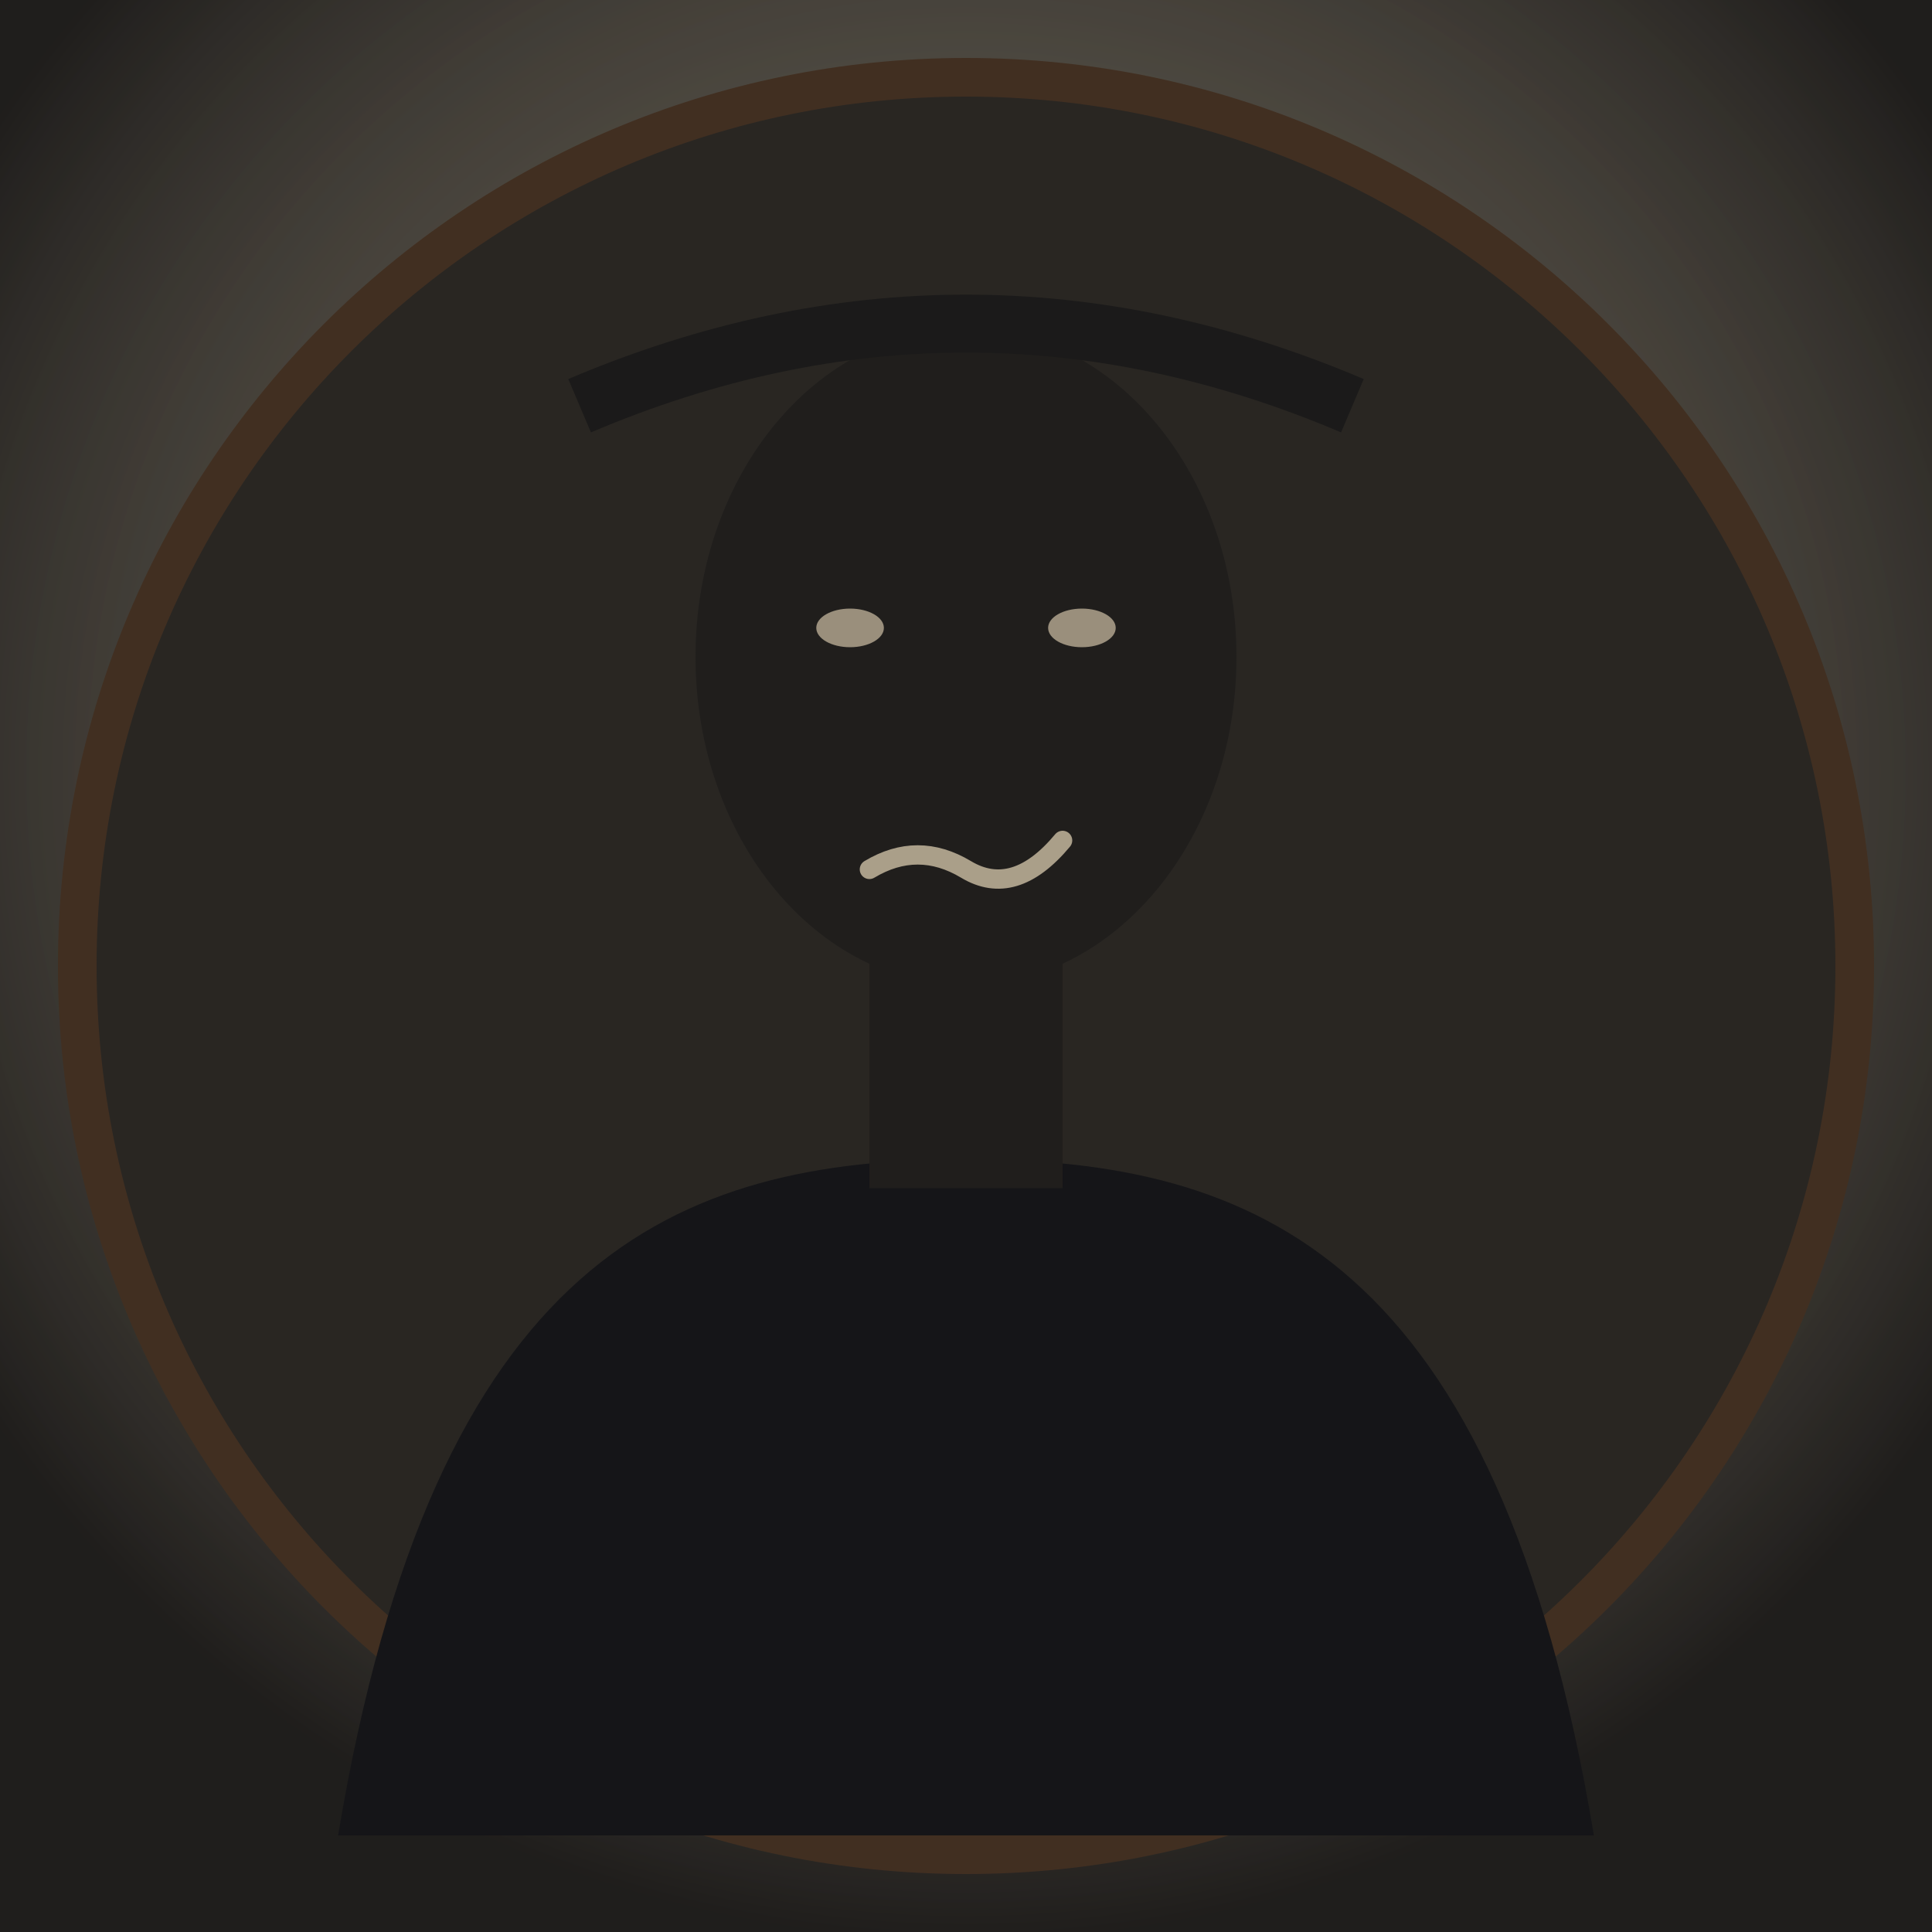
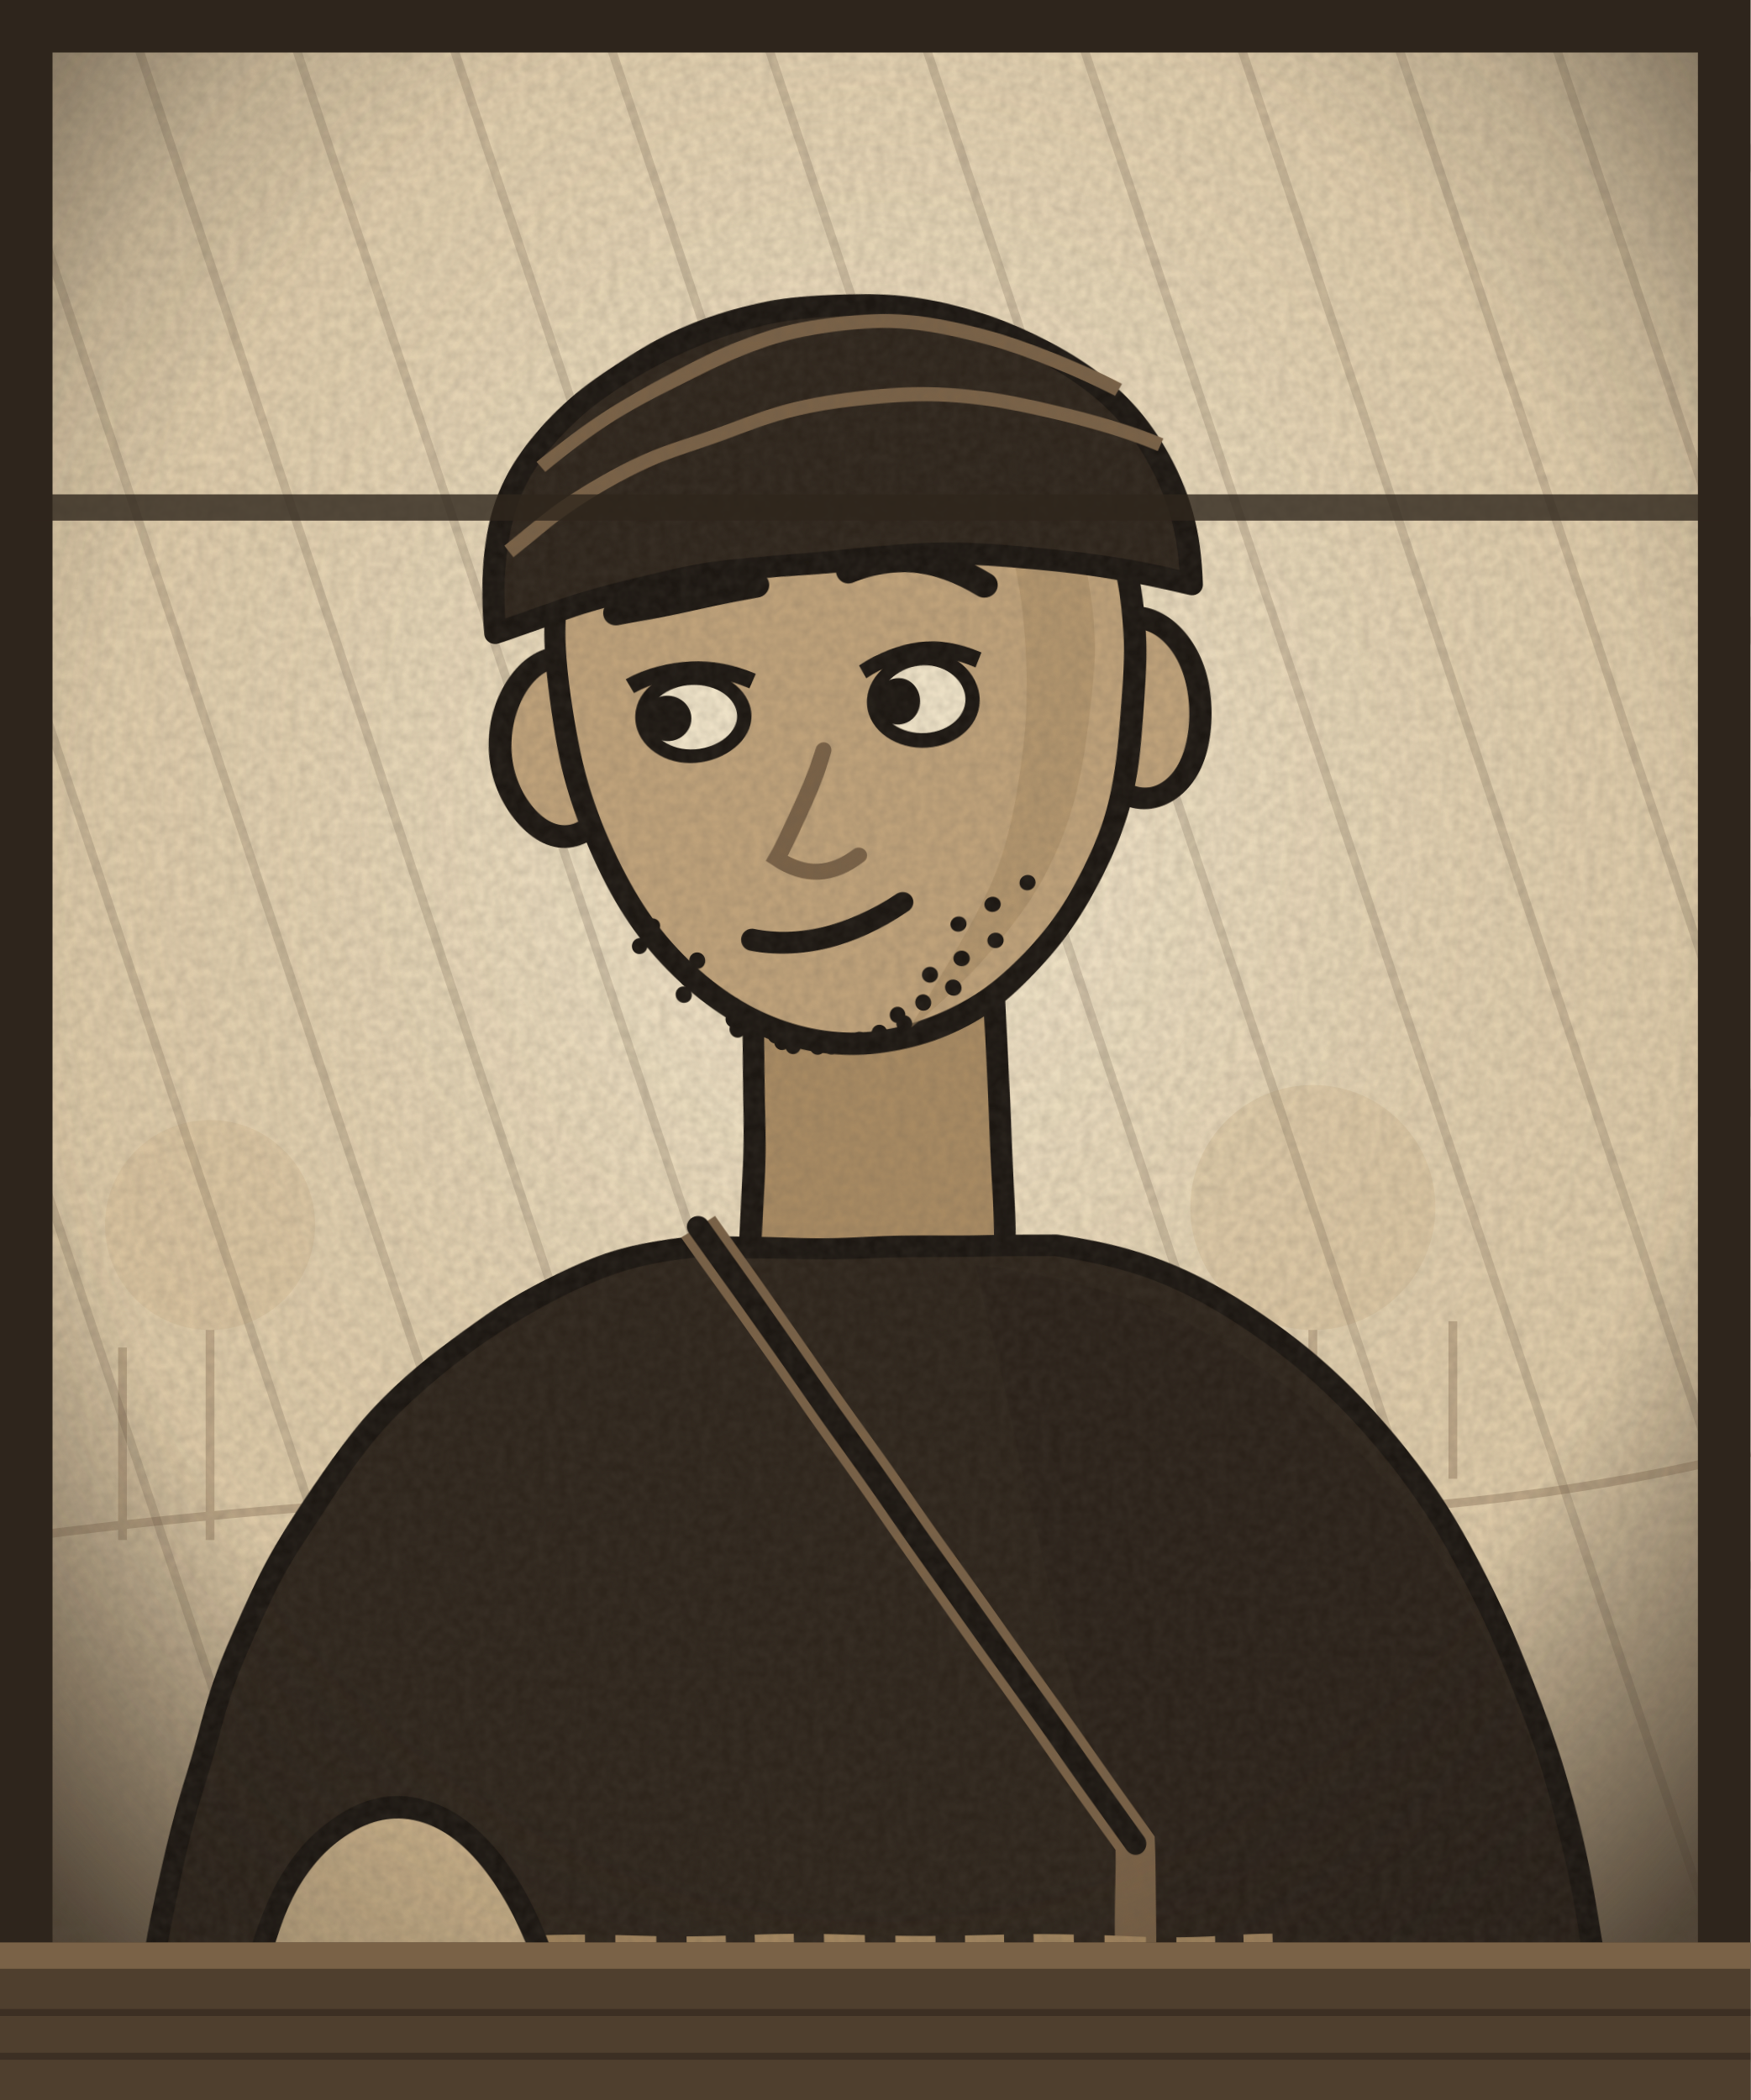
- <svg xmlns="http://www.w3.org/2000/svg" viewBox="0 0 200 200" width="100%" height="100%">
+ <svg xmlns="http://www.w3.org/2000/svg" viewBox="0 0 200 240" width="200" height="240">
  <defs>
-     <radialGradient id="frost" cx="50%" cy="40%" r="60%">
-       <stop offset="0%" stop-color="#E8D8BA" stop-opacity="0.3" />
-       <stop offset="100%" stop-color="#242220" stop-opacity="0.9" />
+     <radialGradient id="kinh" cx="50%" cy="38%" r="70%">
+       <stop offset="0%" stop-color="#f6ecd4" stop-opacity="0.9" />
+       <stop offset="70%" stop-color="#cdb48c" stop-opacity="0.55" />
+       <stop offset="100%" stop-color="#4f3f2e" stop-opacity="0.85" />
    </radialGradient>
-     <filter id="blurFilter">
-       <feGaussianBlur stdDeviation="1.5" />
+     <filter id="hat" x="0" y="0" width="100%" height="100%">
+       <feTurbulence type="fractalNoise" baseFrequency="0.85" numOctaves="2" seed="141" />
+       <feColorMatrix values="0 0 0 0 0.11  0 0 0 0 0.09  0 0 0 0 0.07  0 0 0 0.55 -0.12" />
+       <feComposite in2="SourceGraphic" operator="in" />
    </filter>
+     <filter id="net" x="-5%" y="-5%" width="110%" height="110%">
+       <feTurbulence type="fractalNoise" baseFrequency="0.04" numOctaves="2" seed="3" result="n" />
+       <feDisplacementMap in="SourceGraphic" in2="n" scale="1.6" />
+     </filter>
+     <radialGradient id="toi" cx="50%" cy="45%" r="75%">
+       <stop offset="60%" stop-color="#1c1712" stop-opacity="0" />
+       <stop offset="100%" stop-color="#1c1712" stop-opacity="0.45" />
+     </radialGradient>
  </defs>
-   <rect width="200" height="200" fill="#1F1E1D" />
-   <rect width="200" height="200" fill="url(#frost)" />
-   <circle cx="100" cy="100" r="92" fill="#2E2B27" stroke="#4A3525" stroke-width="4" />
-   <path d="M35,190 C45,130 70,120 100,120 C130,120 155,130 165,190 Z" fill="#18181B" />
-   <rect x="90" y="95" width="20" height="28" fill="#242220" />
-   <ellipse cx="100" cy="68" rx="28" ry="34" fill="#242220" />
-   <ellipse cx="88" cy="65" rx="3.5" ry="2" fill="#E8D8BA" opacity="0.7" />
-   <ellipse cx="112" cy="65" rx="3.5" ry="2" fill="#E8D8BA" opacity="0.7" />
-   <path d="M90,90 Q95,87 100,90 T110,87" stroke="#E8D8BA" stroke-width="2" fill="none" opacity="0.8" stroke-linecap="round" />
-   <path d="M60,42 Q100,25 140,42" stroke="#1F1E1D" stroke-width="6" fill="none" />
-   <rect width="200" height="200" fill="black" opacity="0.12" style="mix-blend-mode: multiply;" />
+   <rect width="200" height="240" fill="#efe3c8" />
+   <rect width="200" height="240" fill="url(#kinh)" />
+   <g opacity="0.35" stroke="#7a6247" stroke-width="1">
+     <path d="M0 176 Q60 168 110 172 T200 166" fill="none" />
+     <path d="M14 176 v-22 M24 176 v-30 M150 170 v-26 M166 169 v-18" />
+     <circle cx="24" cy="140" r="12" fill="#cdb48c" stroke="none" />
+     <circle cx="150" cy="138" r="14" fill="#cdb48c" stroke="none" />
+   </g>
+   <g stroke="#4f3f2e" stroke-width="1" opacity="0.18">
+     <line x1="-40" y1="0" x2="40" y2="240" />
+     <line x1="-22" y1="0" x2="58" y2="240" />
+     <line x1="-4" y1="0" x2="76" y2="240" />
+     <line x1="14" y1="0" x2="94" y2="240" />
+     <line x1="32" y1="0" x2="112" y2="240" />
+     <line x1="50" y1="0" x2="130" y2="240" />
+     <line x1="68" y1="0" x2="148" y2="240" />
+     <line x1="86" y1="0" x2="166" y2="240" />
+     <line x1="104" y1="0" x2="184" y2="240" />
+     <line x1="122" y1="0" x2="202" y2="240" />
+     <line x1="140" y1="0" x2="220" y2="240" />
+     <line x1="158" y1="0" x2="238" y2="240" />
+     <line x1="176" y1="0" x2="256" y2="240" />
+     <line x1="194" y1="0" x2="274" y2="240" />
+     <line x1="212" y1="0" x2="292" y2="240" />
+     <line x1="230" y1="0" x2="310" y2="240" />
+   </g>
+   <g filter="url(#net)">
+     <g transform="translate(0 0) translate(100 222) scale(1.14) translate(-100 -222)">
+       <path d="M88 124 L87 156 L113 156 L112 124 Z" fill="#a88a62" stroke="#1c1712" stroke-width="2.2" stroke-linejoin="round" stroke-linecap="round" />
+       <path d="M26 240 C30 182 56 156 82 152           L118 152 C144 156 170 182 174 240 Z" fill="#2e251c" stroke="#1c1712" stroke-width="2.2" stroke-linejoin="round" stroke-linecap="round" />
+       <path d="M110 154 C144 158 168 184 174 240 L130 240 Z" fill="#1c1712" opacity="0.18" />
+       <path d="M82 150 L126 212 L126 240" fill="none" stroke="#7a6247" stroke-width="4" />
+       <path d="M82 150 L126 212" fill="none" stroke="#1c1712" stroke-width="2.2" stroke-linejoin="round" stroke-linecap="round" />
+       <path d="M60 222 h80 M58 228 h84" stroke="#a88a62" stroke-width="1.4" stroke-dasharray="4 3" />
+       <path d="M36 240 C36 200 66 196 70 240 Z" fill="#cdb48c" stroke="#1c1712" stroke-width="2.2" stroke-linejoin="round" stroke-linecap="round" />
+       <g transform="rotate(-4 100 136)">
+         <ellipse cx="71" cy="100" rx="6" ry="9" fill="#bfa27a" stroke="#1c1712" stroke-width="2.2" stroke-linejoin="round" stroke-linecap="round" />
+         <ellipse cx="129" cy="100" rx="6" ry="9" fill="#bfa27a" stroke="#1c1712" stroke-width="2.2" stroke-linejoin="round" stroke-linecap="round" />
+         <path d="M71 90 C71 56 129 56 129 90 C129 117.6 114.5 132 100 132 C85.5 132 71 117.6 71 90 Z" fill="#bfa27a" stroke="#1c1712" stroke-width="2.2" stroke-linejoin="round" stroke-linecap="round" />
+         <path d="M110.15 66 C131 70 131 114 104 131 C120.3 110.4 123.2 86 110.15 66 Z" fill="#a88a62" opacity="0.55" />
+         <path d="M77.4 87 L91.4 85" fill="none" stroke="#1c1712" stroke-width="2.6" stroke-linecap="round" />
+         <path d="M100.6 84 Q107.6 82 114.6 87" fill="none" stroke="#1c1712" stroke-width="2.6" stroke-linecap="round" />
+         <ellipse cx="84.4" cy="98" rx="5" ry="4" fill="#efe3c8" stroke="#1c1712" stroke-width="1.4" stroke-linejoin="round" stroke-linecap="round" />
+         <circle cx="81.9" cy="98" r="2.3" fill="#1c1712" />
+         <path d="M78.4 94.6 Q84.4 91.6 90.4 94.6" fill="none" stroke="#1c1712" stroke-width="1.6" />
+         <ellipse cx="107.6" cy="98" rx="5" ry="4" fill="#efe3c8" stroke="#1c1712" stroke-width="1.4" stroke-linejoin="round" stroke-linecap="round" />
+         <circle cx="105.1" cy="98" r="2.3" fill="#1c1712" />
+         <path d="M101.6 94.6 Q107.6 91.6 113.6 94.6" fill="none" stroke="#1c1712" stroke-width="1.6" />
+         <path d="M97 102 q-3 8 -5 11 q4 3 8 0" fill="none" stroke="#7a6247" stroke-width="1.6" stroke-linecap="round" />
+         <path d="M89 121 Q96 123 104 118" fill="none" stroke="#1c1712" stroke-width="2.2" stroke-linejoin="round" stroke-linecap="round" />
+         <circle cx="116.5" cy="116.7" r="0.8" fill="#1c1712" />
+         <circle cx="113.0" cy="118.8" r="0.8" fill="#1c1712" />
+         <circle cx="109.6" cy="120.7" r="0.8" fill="#1c1712" />
+         <circle cx="113.2" cy="122.6" r="0.8" fill="#1c1712" />
+         <circle cx="109.8" cy="124.3" r="0.8" fill="#1c1712" />
+         <circle cx="106.6" cy="125.8" r="0.8" fill="#1c1712" />
+         <circle cx="108.8" cy="127.2" r="0.8" fill="#1c1712" />
+         <circle cx="105.7" cy="128.5" r="0.8" fill="#1c1712" />
+         <circle cx="103.0" cy="129.5" r="0.8" fill="#1c1712" />
+         <circle cx="103.6" cy="130.4" r="0.8" fill="#1c1712" />
+         <circle cx="101.0" cy="131.1" r="0.8" fill="#1c1712" />
+         <circle cx="98.9" cy="131.6" r="0.8" fill="#1c1712" />
+         <circle cx="97.9" cy="131.9" r="0.8" fill="#1c1712" />
+         <circle cx="96.0" cy="132.0" r="0.8" fill="#1c1712" />
+         <circle cx="94.6" cy="131.9" r="0.8" fill="#1c1712" />
+         <circle cx="92.1" cy="131.6" r="0.8" fill="#1c1712" />
+         <circle cx="91.0" cy="131.1" r="0.8" fill="#1c1712" />
+         <circle cx="90.4" cy="130.4" r="0.8" fill="#1c1712" />
+         <circle cx="86.6" cy="129.5" r="0.8" fill="#1c1712" />
+         <circle cx="86.3" cy="128.5" r="0.8" fill="#1c1712" />
+         <circle cx="86.5" cy="127.2" r="0.8" fill="#1c1712" />
+         <circle cx="81.6" cy="125.8" r="0.8" fill="#1c1712" />
+         <circle cx="82.2" cy="124.3" r="0.8" fill="#1c1712" />
+         <circle cx="83.3" cy="122.6" r="0.8" fill="#1c1712" />
+         <circle cx="77.6" cy="120.7" r="0.8" fill="#1c1712" />
+         <circle cx="79.0" cy="118.8" r="0.8" fill="#1c1712" />
+         <path d="M65 88 C63 48 137 48 135 88 Q100 78 65 88 Z" fill="#2e251c" stroke="#1c1712" stroke-width="2.2" stroke-linejoin="round" stroke-linecap="round" />
+         <path d="M67 80 Q100 58 133 74 M71 72 Q100 50 129 68" stroke="#7a6247" stroke-width="1.4" fill="none" />
+       </g>
+     </g>
+   </g>
+   <rect width="200" height="240" fill="url(#toi)" />
+   <rect width="200" height="240" fill="#000" filter="url(#hat)" opacity="0.5" />
+   <rect x="3" y="3" width="194" height="234" fill="none" stroke="#2e251c" stroke-width="6" />
+   <line x1="3" y1="58" x2="197" y2="58" stroke="#2e251c" stroke-width="3" opacity="0.8" />
+   <rect x="0" y="222" width="200" height="18" fill="#4f3f2e" />
+   <rect x="0" y="222" width="200" height="3" fill="#7a6247" />
+   <path d="M0 230 H200 M0 235 H200" stroke="#2e251c" stroke-width="0.8" opacity="0.6" />
</svg>
